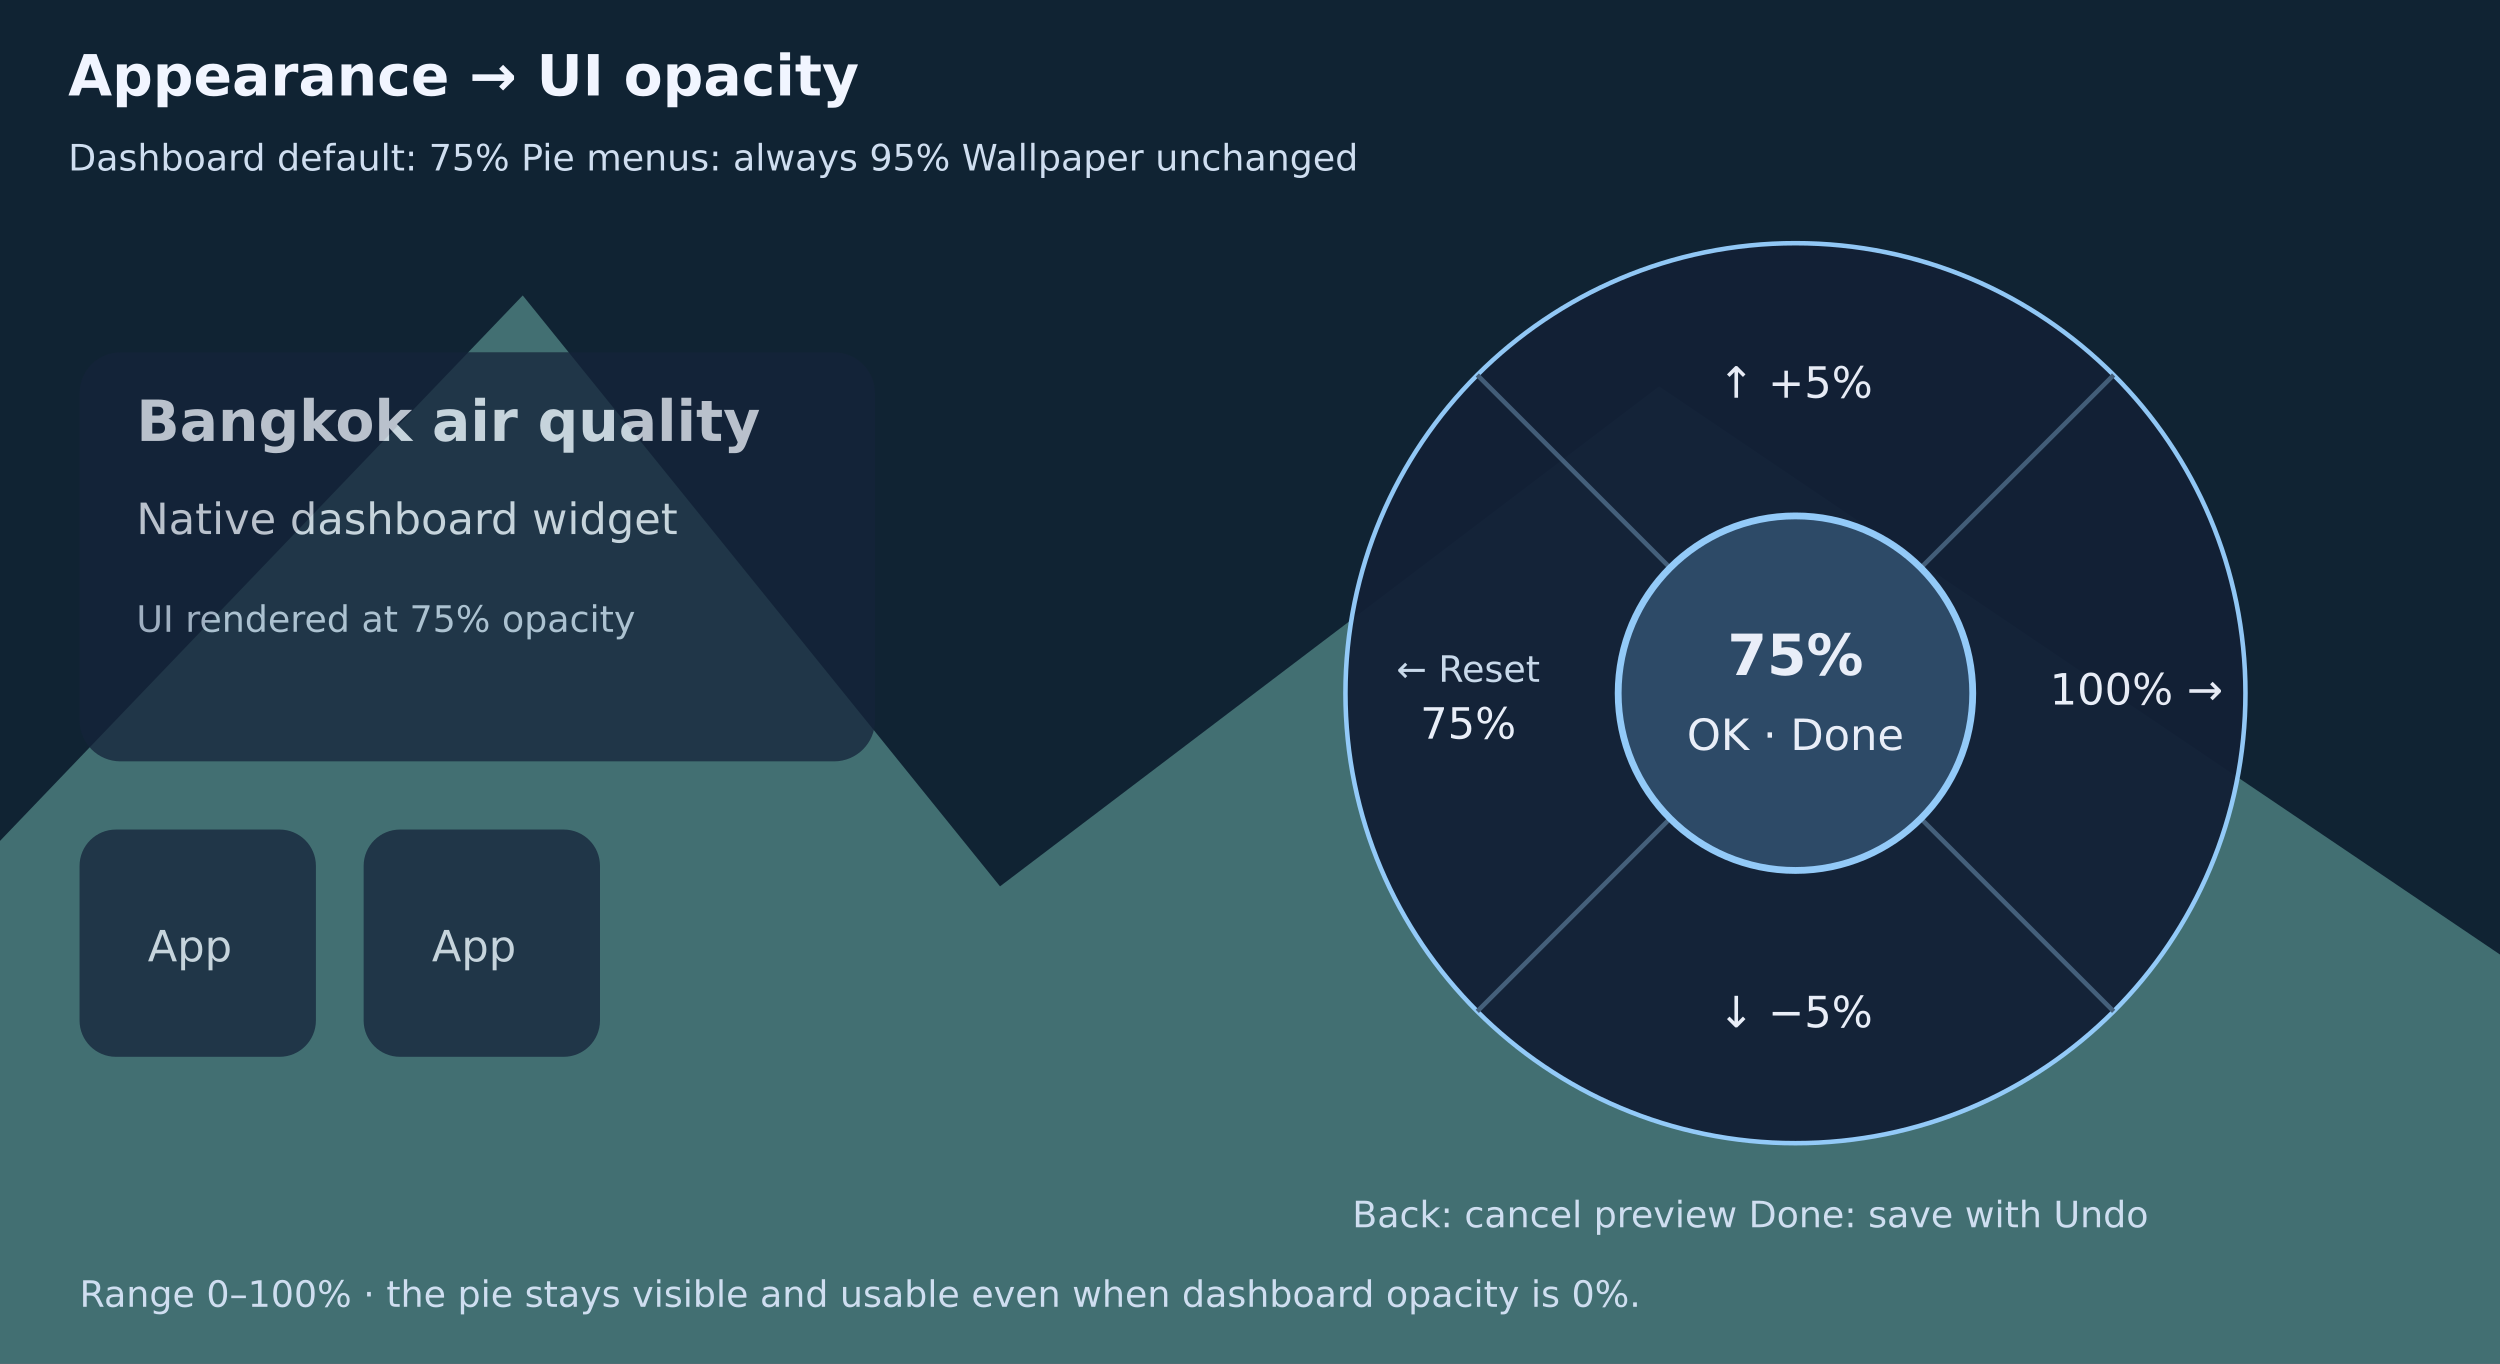
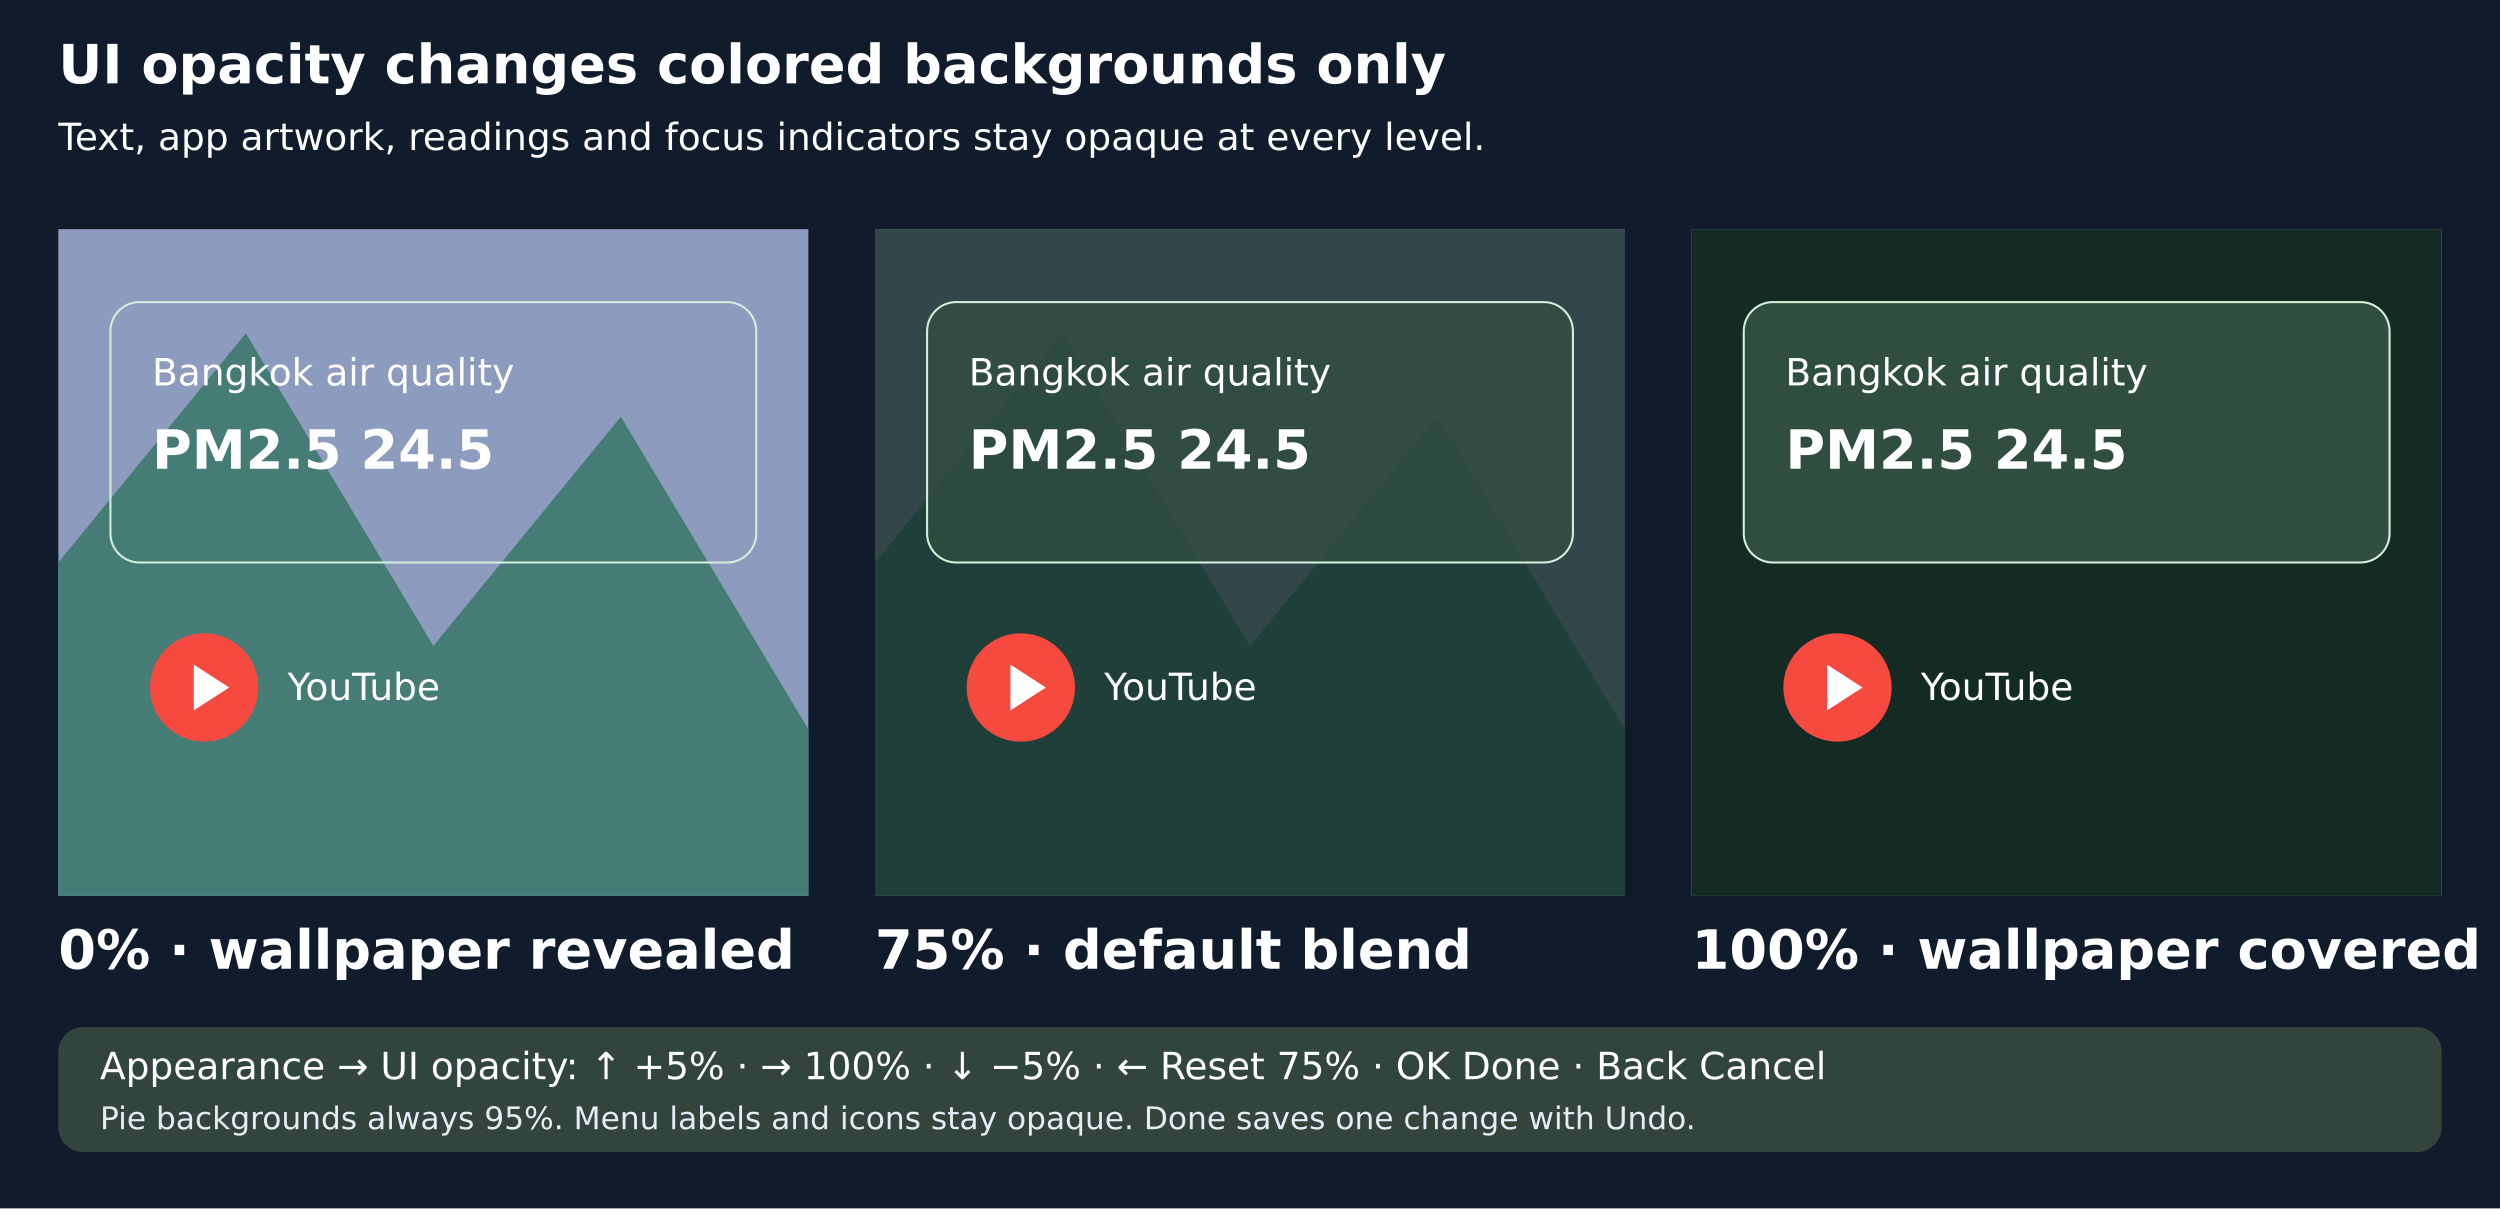
- <svg xmlns="http://www.w3.org/2000/svg" width="1100" height="600" viewBox="0 0 1100 600">
-   <style>text{font-family:DejaVu Sans,sans-serif;fill:#f1f5ff} .h{font-size:25px;font-weight:bold}.b{font-size:19px}.s{font-size:16px;fill:#cfdef0}</style>
-   <rect width="1100" height="600" fill="#102333" />
-   <path d="M0 370 L230 130 L440 390 L730 170 L1100 420 L1100 600 L0 600Z" fill="#426f72" />
-   <text x="30" y="42" class="h">Appearance → UI opacity</text>
-   <text x="30" y="75" class="s">Dashboard default: 75%     Pie menus: always 95%     Wallpaper unchanged</text>
-   <g opacity=".75">
-     <rect x="35" y="155" width="350" height="180" rx="18" fill="#142339" />
-     <text x="60" y="194" class="h">Bangkok air quality</text>
-     <text x="60" y="235" class="b">Native dashboard widget</text>
-     <text x="60" y="278" class="s">UI rendered at 75% opacity</text>
-     <rect x="35" y="365" width="104" height="100" rx="16" fill="#142339" />
-     <text x="65" y="423" class="b">App</text>
-     <rect x="160" y="365" width="104" height="100" rx="16" fill="#142339" />
-     <text x="190" y="423" class="b">App</text>
+ <svg xmlns="http://www.w3.org/2000/svg" width="1200" height="580" viewBox="0 0 1200 580">
+   <style>text{font-family:DejaVu Sans,sans-serif;fill:#fff}.h{font-size:26px;font-weight:bold}.b{font-size:18px}.s{font-size:15px;fill:#e4edf5}</style>
+   <rect width="1200" height="580" fill="#101b2b" />
+   <text x="28" y="40" class="h">UI opacity changes colored backgrounds only</text>
+   <text x="28" y="72" class="b">Text, app artwork, readings and focus indicators stay opaque at every level.</text>
+   <defs>
+     <g id="scene">
+       <rect width="360" height="320" fill="#8d9cbe" />
+       <path d="M0 160 L90 50 L180 200 L270 90 L360 240 V320 H0Z" fill="#457d76" />
+     </g>
+     <g id="content">
+       <rect x="25" y="35" width="310" height="125" rx="14" fill="none" stroke="#d0efdc" />
+       <text x="45" y="75" class="b">Bangkok air quality</text>
+       <text x="45" y="115" class="h">PM2.5 24.5</text>
+       <circle cx="70" cy="220" r="26" fill="#f64a41" />
+       <path d="M65 209 L65 231 L82 220Z" fill="white" />
+       <text x="110" y="226" class="b">YouTube</text>
+     </g>
+   </defs>
+   <g transform="translate(28 110)">
+     <use href="#scene" />
+     <use href="#content" />
+     <text y="355" class="h">0% · wallpaper revealed</text>
  </g>
-   <g opacity=".95">
-     <circle cx="790" cy="305" r="198" fill="#122036" stroke="#97cfff" stroke-width="2" />
-     <path d="M650 165 L930 445 M650 445 L930 165" stroke="#45607c" stroke-width="2" />
-     <circle cx="790" cy="305" r="78" fill="#2c4867" stroke="#97cfff" stroke-width="3" />
-     <text x="790" y="175" text-anchor="middle" class="b">↑ +5%</text>
-     <text x="646" y="300" text-anchor="middle" class="s">← Reset</text>
-     <text x="646" y="325" text-anchor="middle" class="b">75%</text>
-     <text x="940" y="310" text-anchor="middle" class="b">100% →</text>
-     <text x="790" y="452" text-anchor="middle" class="b">↓ −5%</text>
-     <text x="790" y="297" text-anchor="middle" class="h">75%</text>
-     <text x="790" y="330" text-anchor="middle" class="b">OK · Done</text>
+   <g transform="translate(420 110)">
+     <use href="#scene" />
+     <rect width="360" height="320" fill="#142b23" fill-opacity=".75" />
+     <rect x="25" y="35" width="310" height="125" rx="14" fill="#304e40" fill-opacity=".75" />
+     <use href="#content" />
+     <text y="355" class="h">75% · default blend</text>
  </g>
-   <text x="595" y="540" class="s">Back: cancel preview     Done: save with Undo</text>
-   <text x="35" y="575" class="s">Range 0–100% · the pie stays visible and usable even when dashboard opacity is 0%.</text>
+   <g transform="translate(812 110)">
+     <use href="#scene" />
+     <rect width="360" height="320" fill="#142b23" />
+     <rect x="25" y="35" width="310" height="125" rx="14" fill="#304e40" />
+     <use href="#content" />
+     <text y="355" class="h">100% · wallpaper covered</text>
+   </g>
+   <rect x="28" y="493" width="1144" height="60" rx="12" fill="#33483e" fill-opacity=".95" />
+   <text x="48" y="518" class="b">Appearance → UI opacity: ↑ +5% · → 100% · ↓ −5% · ← Reset 75% · OK Done · Back Cancel</text>
+   <text x="48" y="542" class="s">Pie backgrounds always 95%. Menu labels and icons stay opaque. Done saves one change with Undo.</text>
</svg>
